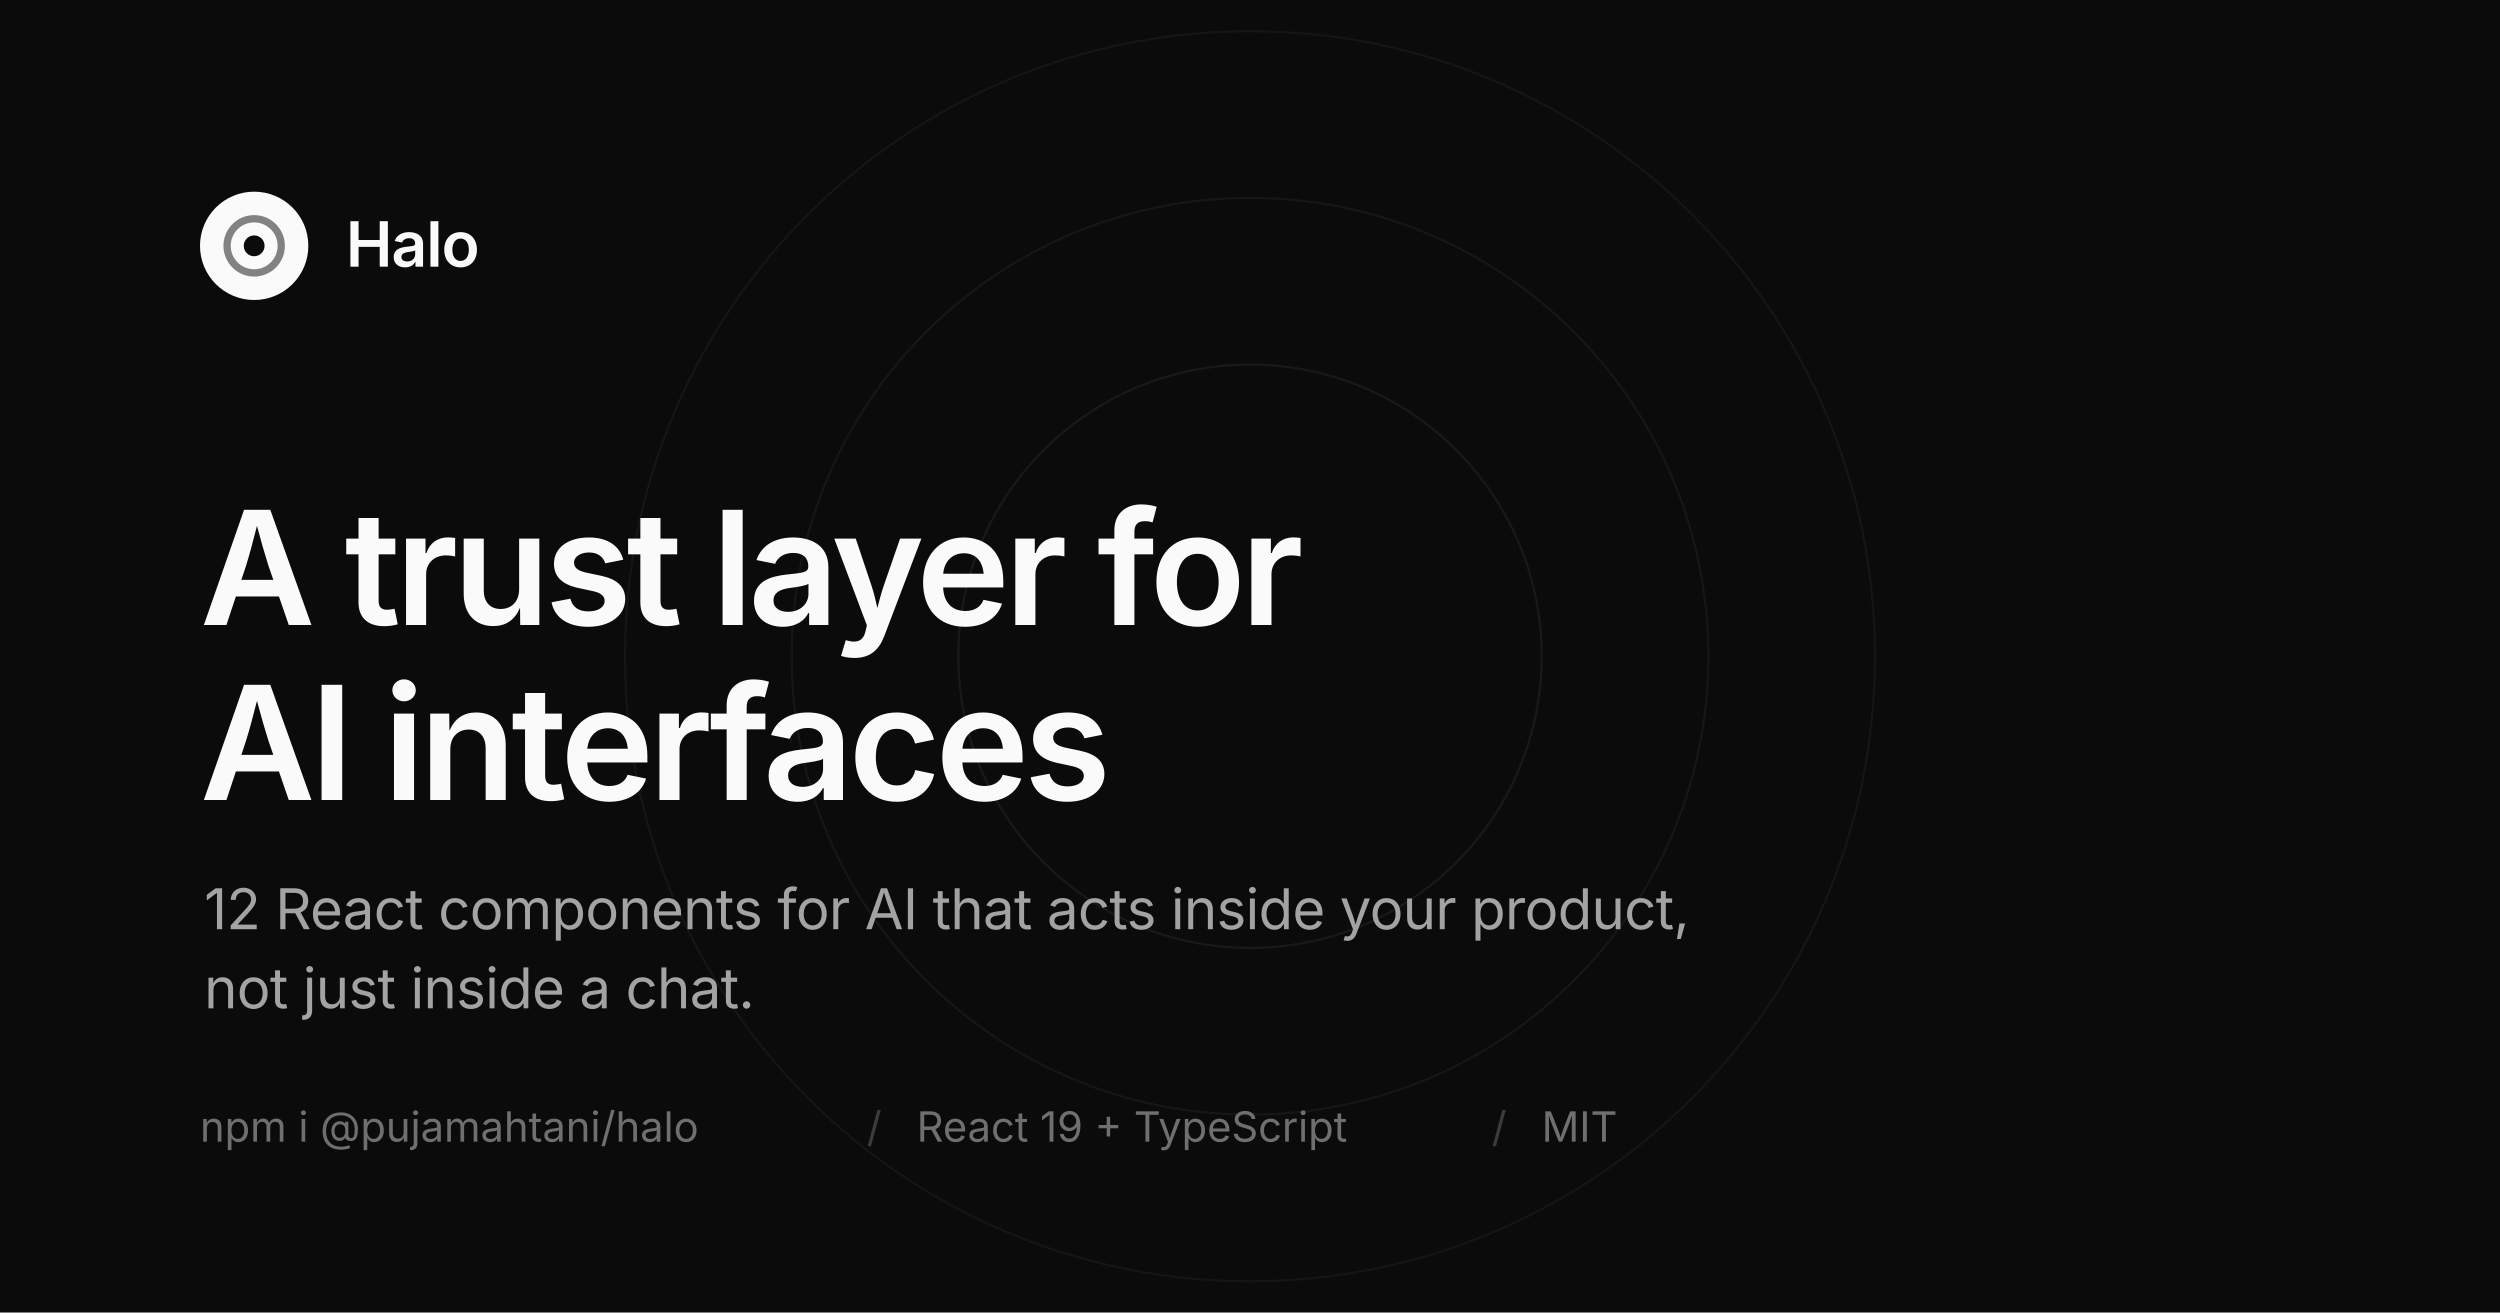
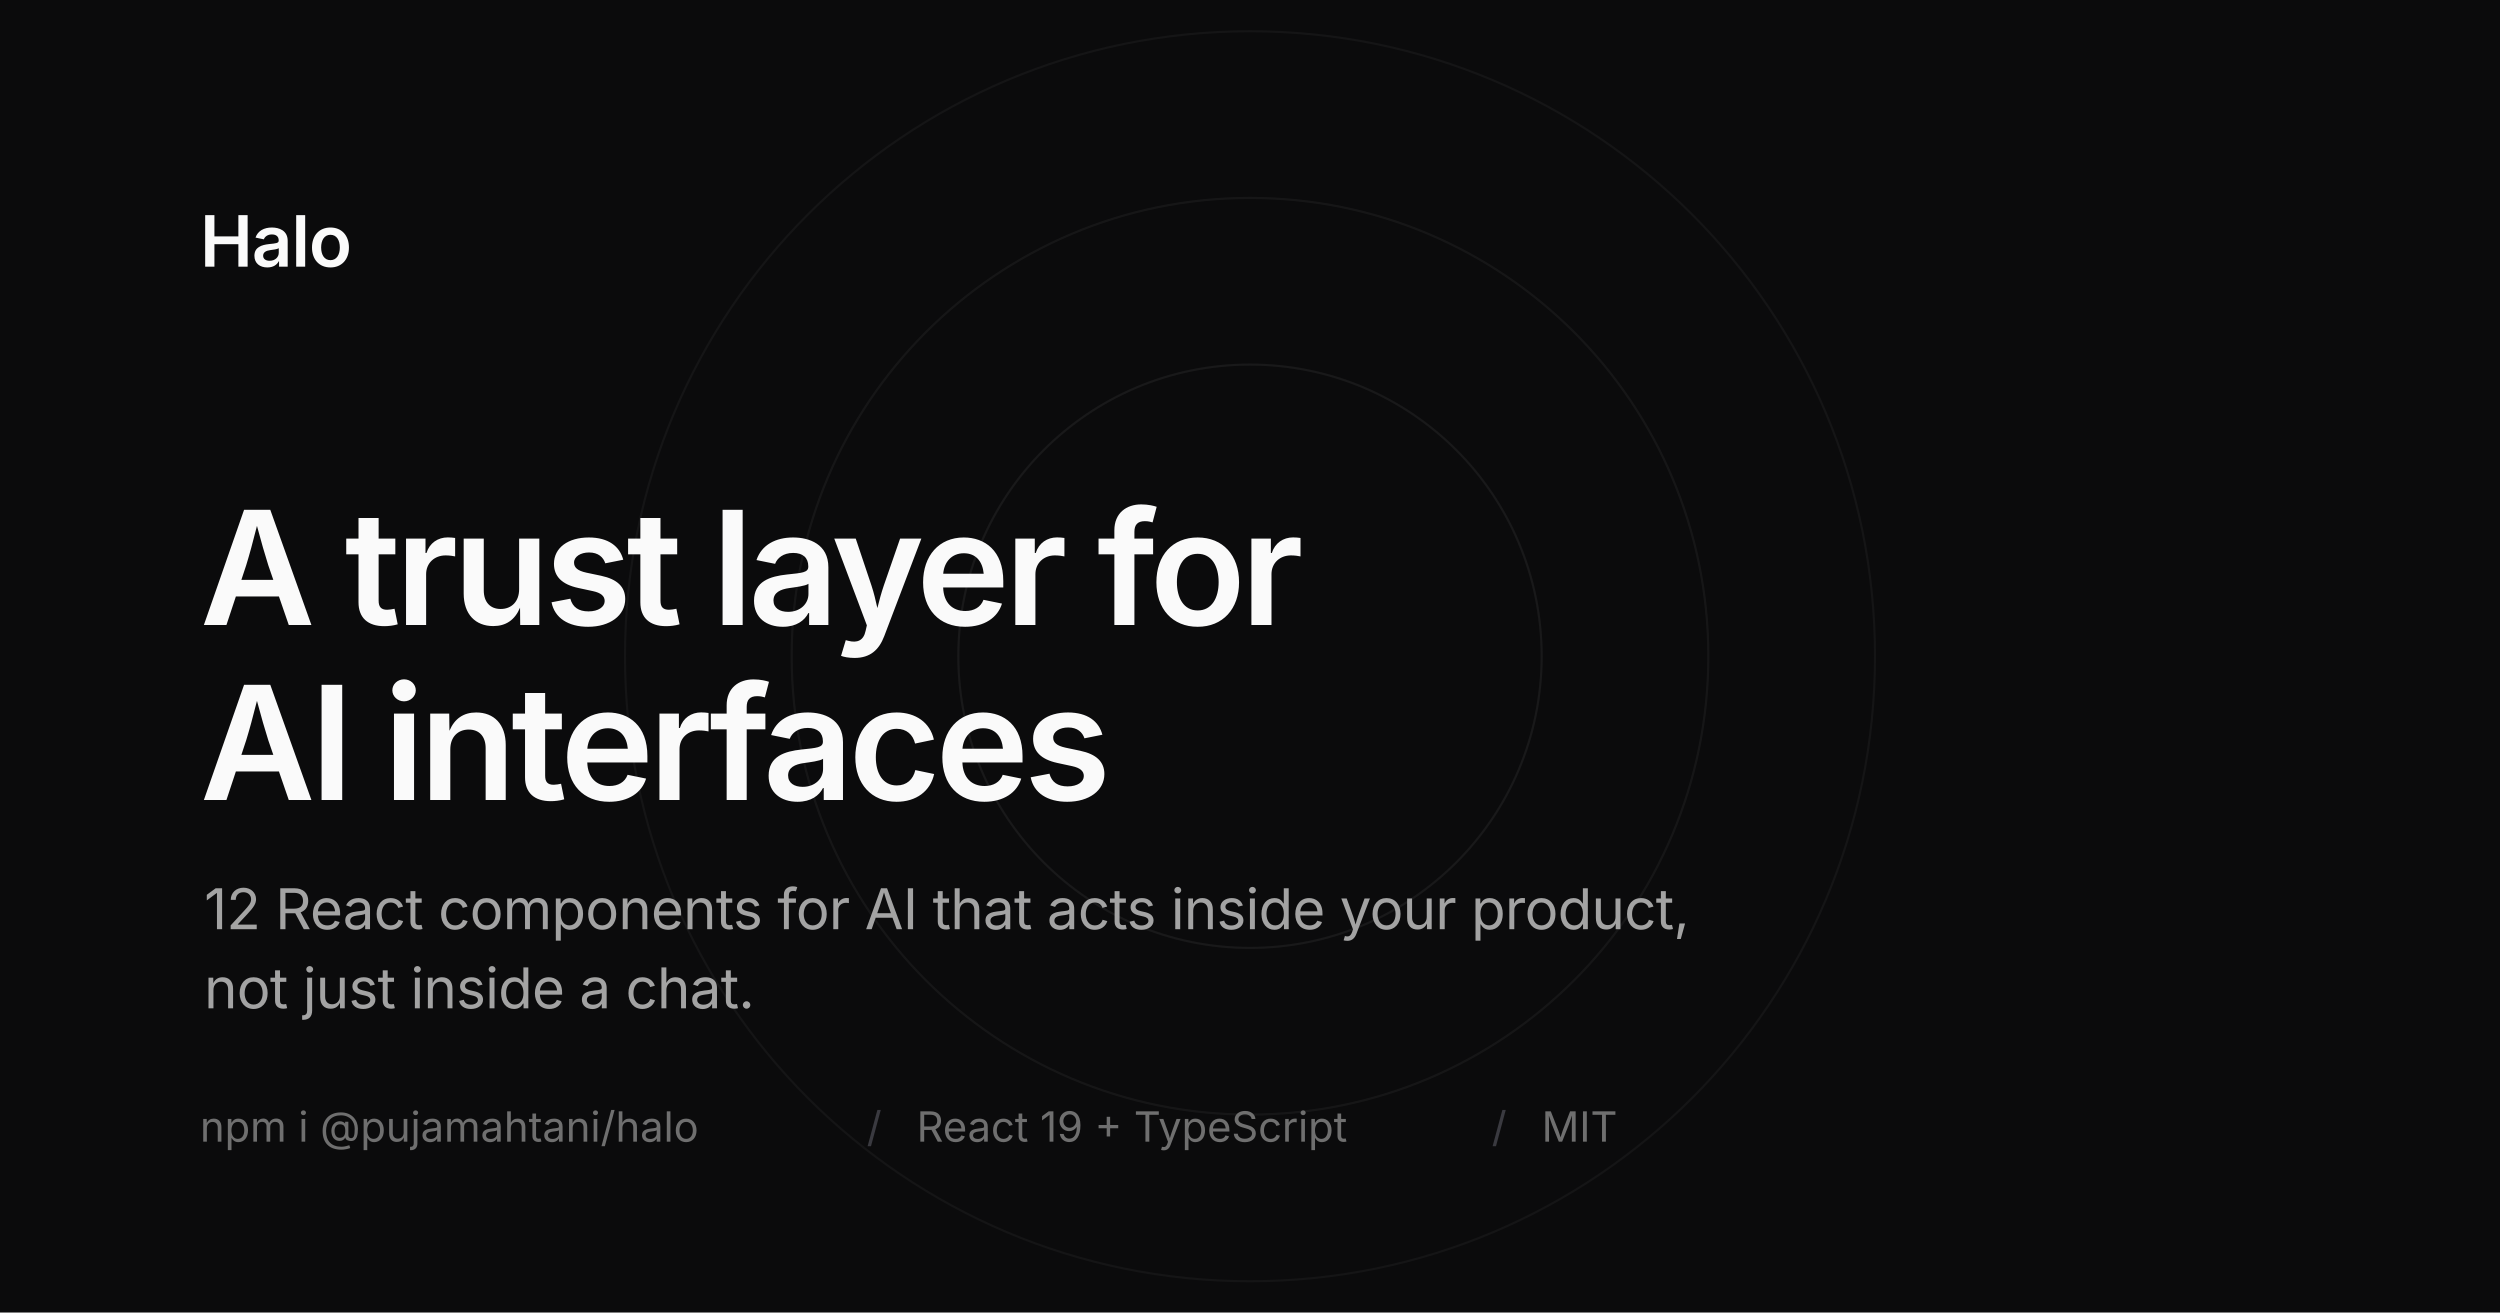
<svg xmlns="http://www.w3.org/2000/svg" width="1200" height="630" viewBox="0 0 1200 630" fill="none" font-family="Inter, Helvetica, Arial, sans-serif">
  <rect width="1200" height="630" fill="#0b0b0c" />
  <circle cx="600" cy="315" r="300" stroke="#ffffff" stroke-opacity="0.04" stroke-width="1" />
  <circle cx="600" cy="315" r="220" stroke="#ffffff" stroke-opacity="0.05" stroke-width="1" />
  <circle cx="600" cy="315" r="140" stroke="#ffffff" stroke-opacity="0.06" stroke-width="1" />
-   <g transform="translate(96, 92)">
-     <circle cx="26" cy="26" r="26" fill="#fafafa" />
-     <circle cx="26" cy="26" r="13" stroke="#0b0b0c" stroke-width="3.5" stroke-opacity="0.5" />
-     <circle cx="26" cy="26" r="5" fill="#0b0b0c" />
-     <text x="70" y="36" font-size="30" font-weight="600" fill="#fafafa" letter-spacing="-0.5">Halo</text>
-   </g>
+   <text x="96" y="128" font-size="34" font-weight="600" fill="#fafafa" letter-spacing="-0.5">Halo</text>
  <text x="96" y="300" font-size="76" font-weight="600" fill="#fafafa" letter-spacing="-2.5">A trust layer for</text>
  <text x="96" y="384" font-size="76" font-weight="600" fill="#fafafa" letter-spacing="-2.5">AI interfaces</text>
  <text x="98" y="446" font-size="27" fill="#a3a3a3" letter-spacing="-0.3">12 React components for AI that acts inside your product,</text>
  <text x="98" y="484" font-size="27" fill="#a3a3a3" letter-spacing="-0.3">not just inside a chat.</text>
  <g transform="translate(96, 548)" font-size="20" fill="#6f6f6f">
    <text x="0" y="0">npm i @pujamahtani/halo</text>
    <text x="320" y="0" fill="#3a3a40">/</text>
    <text x="344" y="0">React 19 + TypeScript</text>
    <text x="620" y="0" fill="#3a3a40">/</text>
    <text x="644" y="0">MIT</text>
  </g>
</svg>
